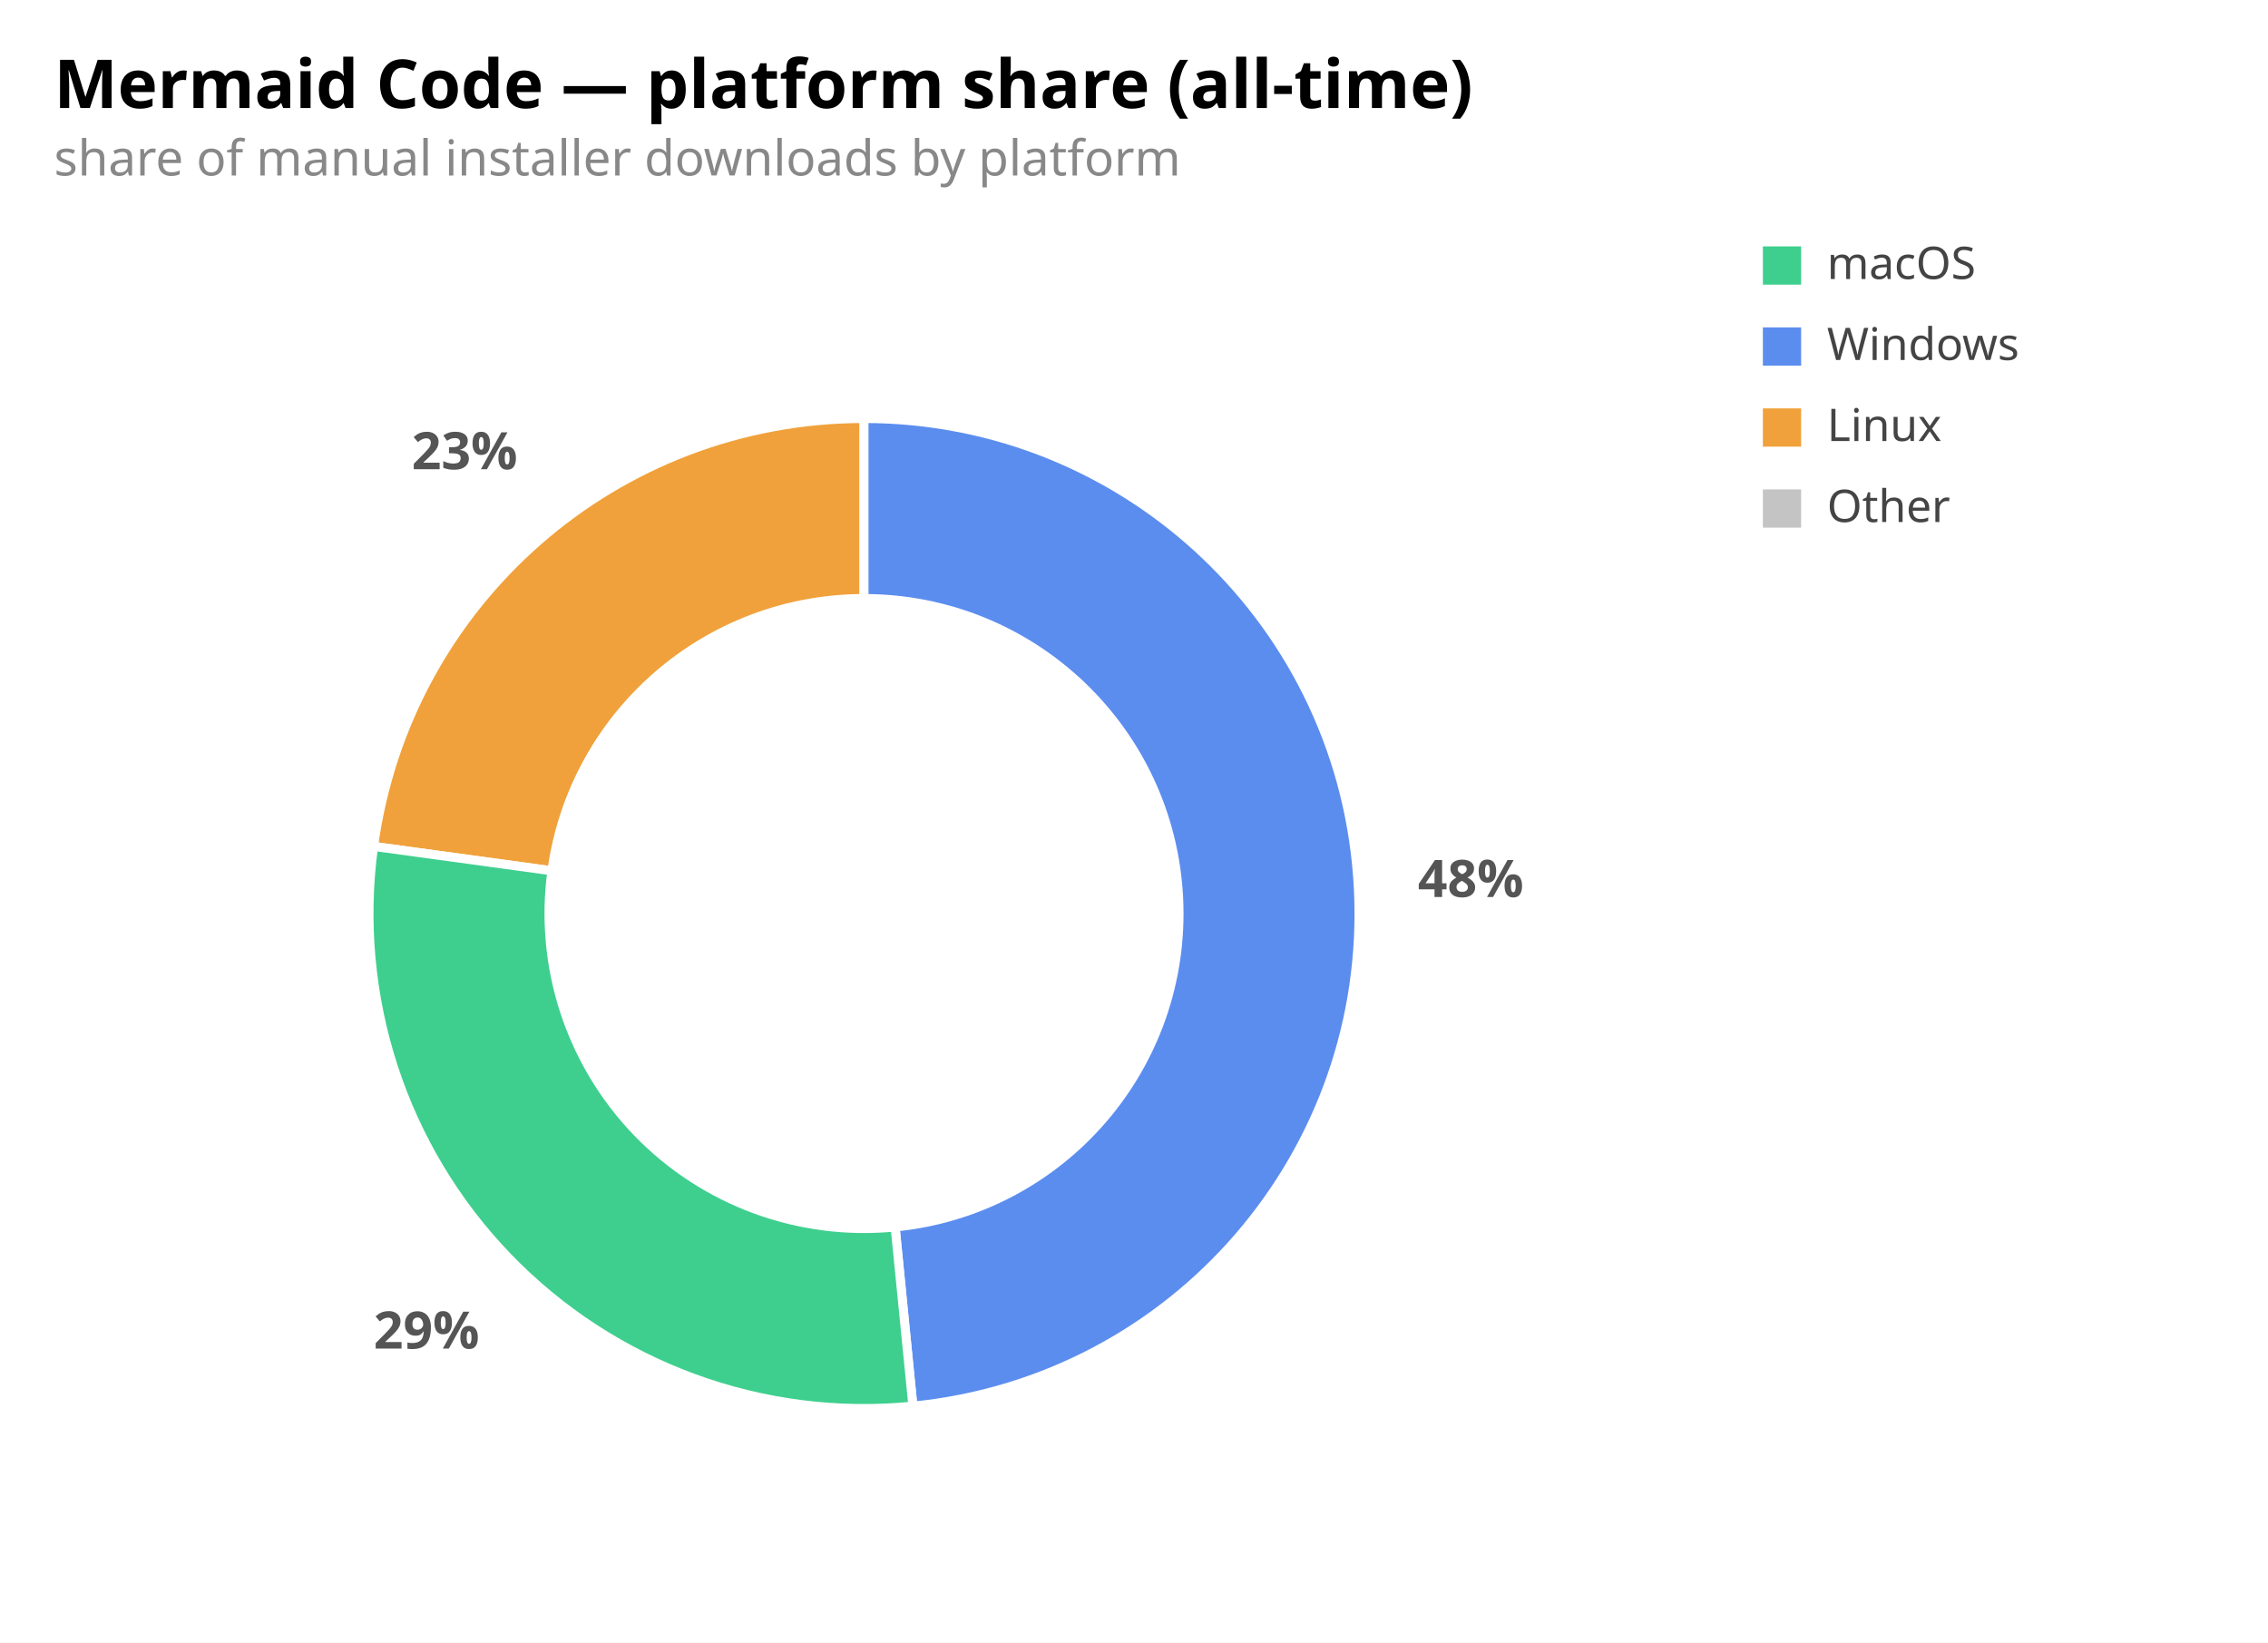
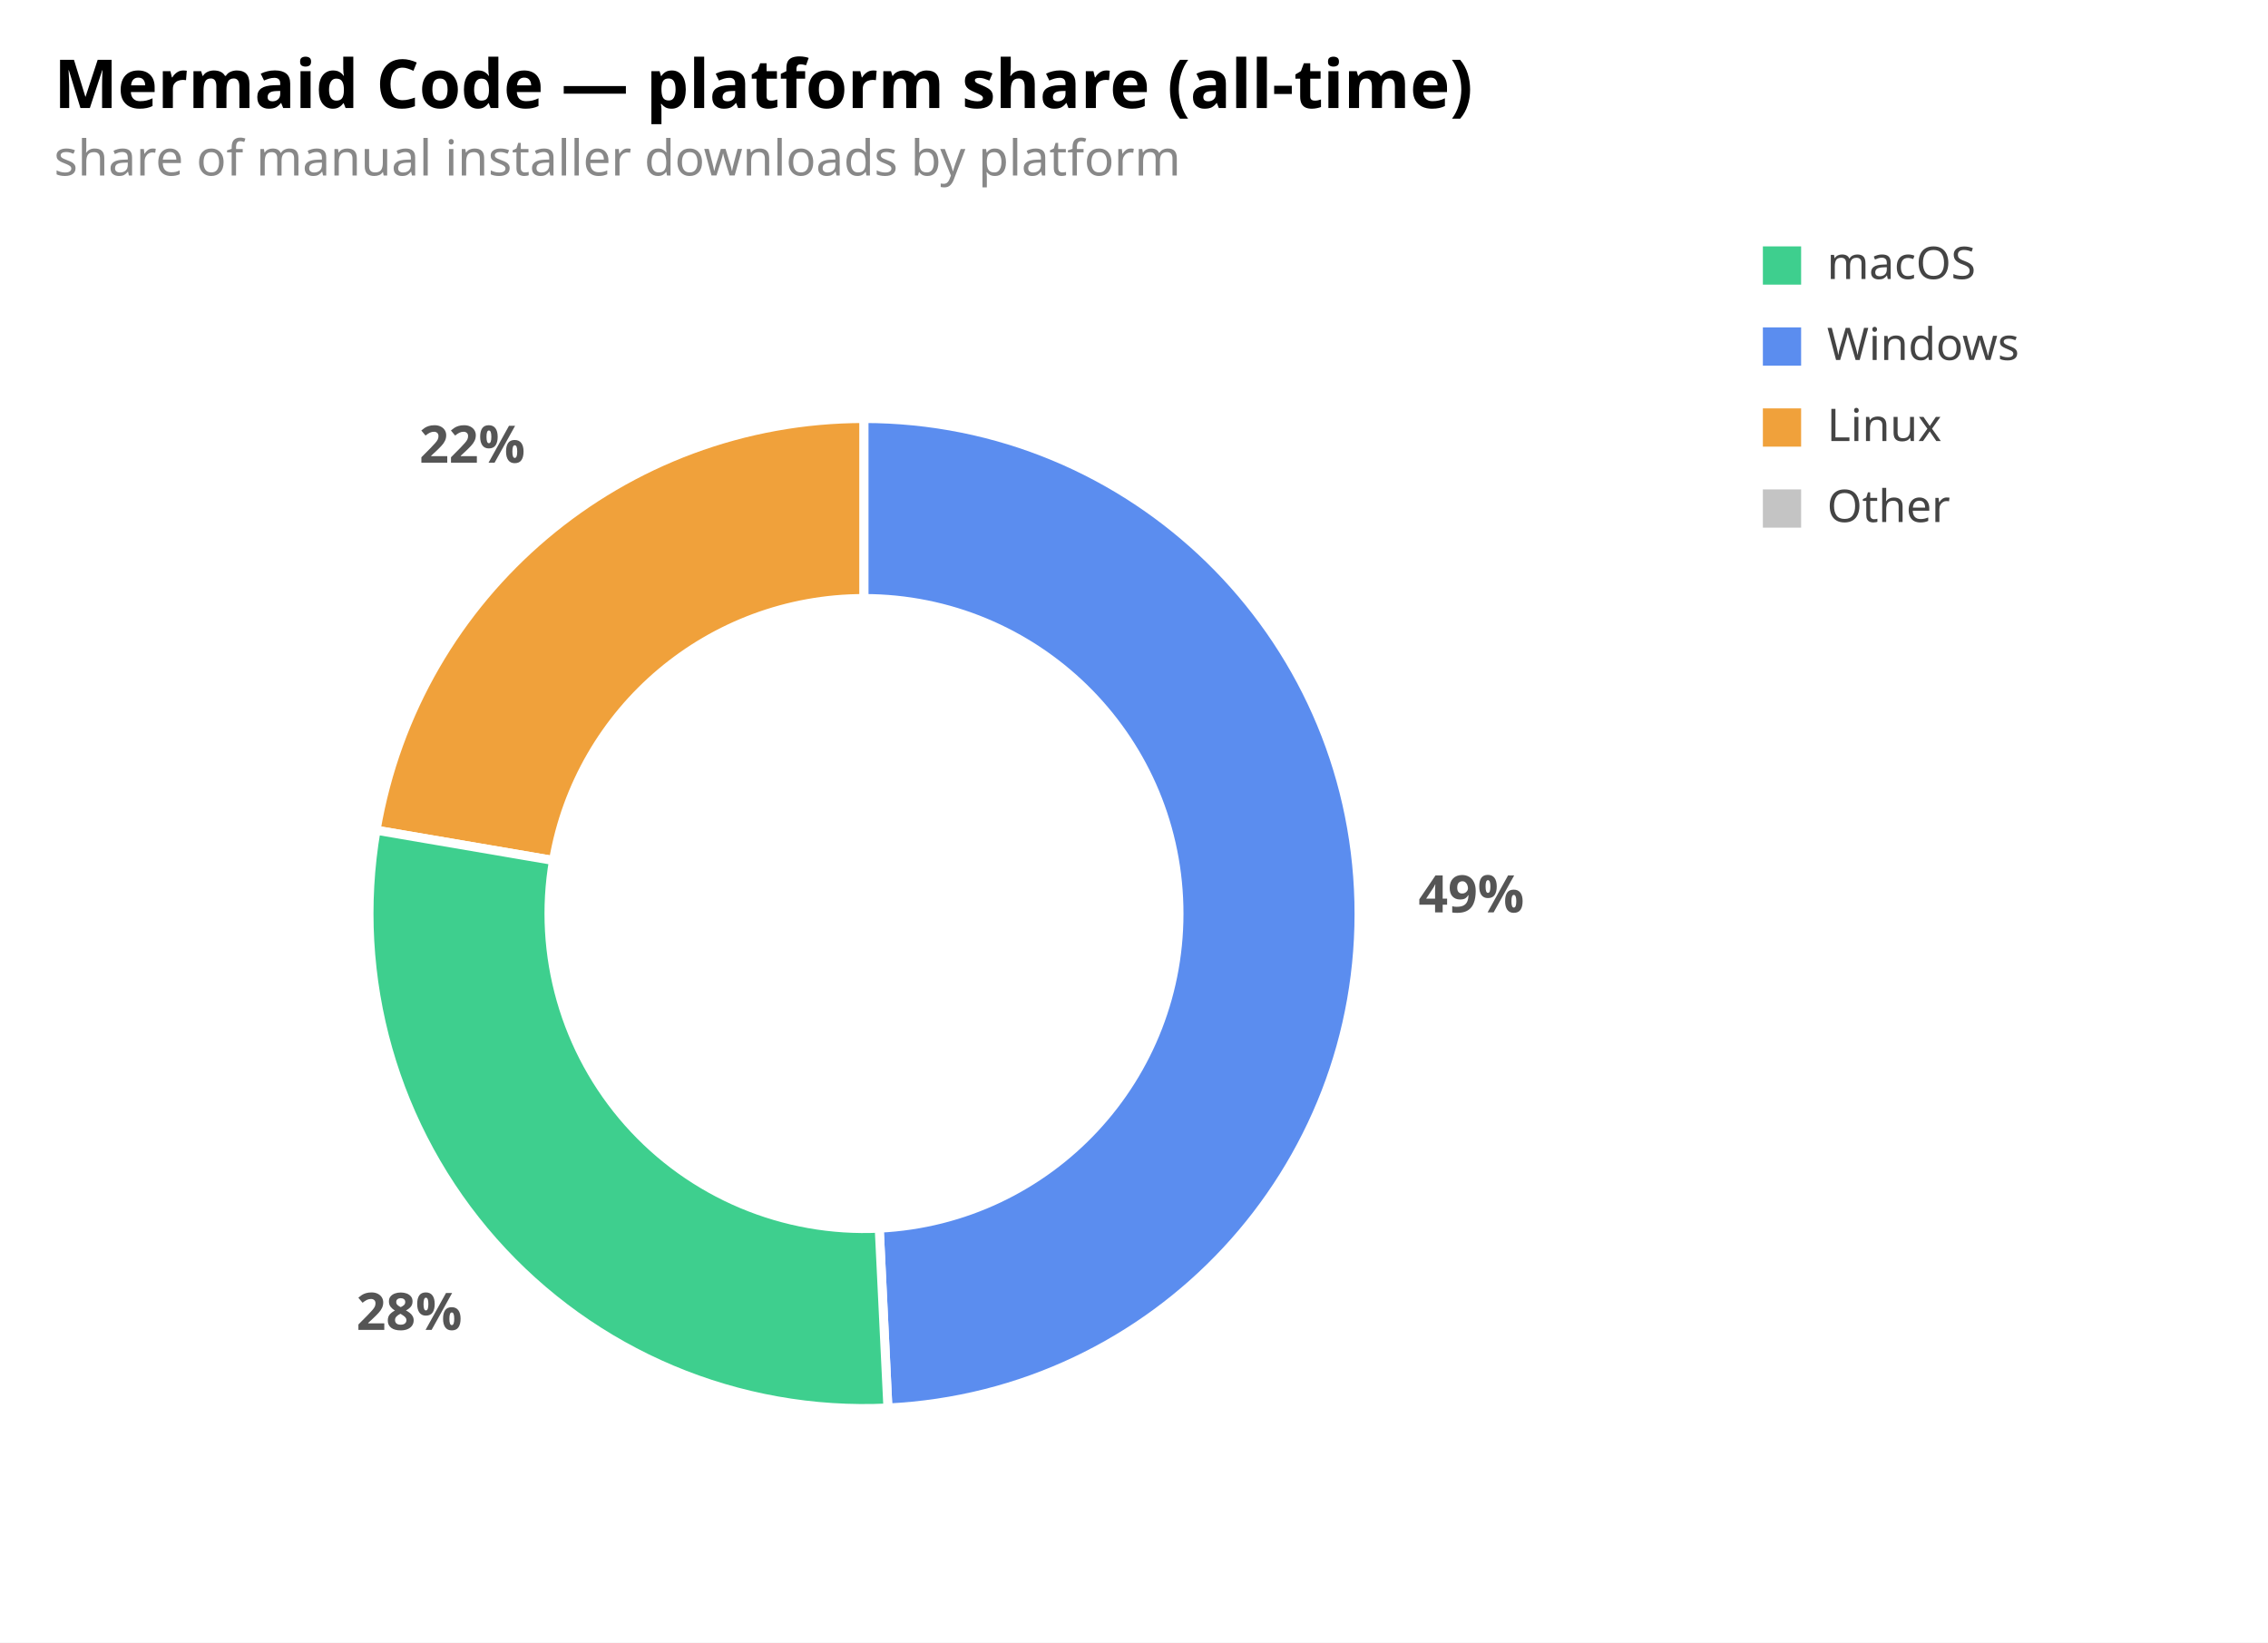
<svg xmlns="http://www.w3.org/2000/svg" version="1.1" class="marks" width="504" height="365" viewBox="0 0 504 365">
  <rect width="504" height="365" fill="white" />
  <g fill="none" stroke-miterlimit="4" transform="translate(12,53)">
    <g class="mark-group role-frame root" role="graphics-object" aria-roledescription="group mark container">
      <g transform="translate(0,0)">
        <path class="background" aria-hidden="true" d="M0,0h360v300h-360Z" />
        <g>
          <g class="mark-arc role-mark layer_0_marks" role="graphics-object" aria-roledescription="arc mark container">
-             <path aria-label="downloads: 58; platform: Linux" role="graphics-symbol" aria-roledescription="arc mark" transform="translate(180,150)" d="M0,-110A110,110,0,0,0,-108.983,-14.92L-69.353,-9.494A70,70,0,0,1,0,-70Z" fill="#f0a13b" stroke="white" stroke-width="2" />
-             <path aria-label="downloads: 123; platform: Windows" role="graphics-symbol" aria-roledescription="arc mark" transform="translate(180,150)" d="M10.867,109.462A110,110,0,0,0,0,-110L0,-70A70,70,0,0,1,6.915,69.658Z" fill="#5b8def" stroke="white" stroke-width="2" />
-             <path aria-label="downloads: 73; platform: macOS" role="graphics-symbol" aria-roledescription="arc mark" transform="translate(180,150)" d="M-108.983,-14.92A110,110,0,0,0,10.867,109.462L6.915,69.658A70,70,0,0,1,-69.353,-9.494Z" fill="#3ecf8e" stroke="white" stroke-width="2" />
+             <path aria-label="downloads: 58; platform: Linux" role="graphics-symbol" aria-roledescription="arc mark" transform="translate(180,150)" d="M0,-110A110,110,0,0,0,-108.43,-18.519L-69.001,-11.785A70,70,0,0,1,0,-70Z" fill="#f0a13b" stroke="white" stroke-width="2" />
+             <path aria-label="downloads: 128; platform: Windows" role="graphics-symbol" aria-roledescription="arc mark" transform="translate(180,150)" d="M5.314,109.872A110,110,0,0,0,0,-110L0,-70A70,70,0,0,1,3.382,69.918Z" fill="#5b8def" stroke="white" stroke-width="2" />
+             <path aria-label="downloads: 74; platform: macOS" role="graphics-symbol" aria-roledescription="arc mark" transform="translate(180,150)" d="M-108.43,-18.519A110,110,0,0,0,5.314,109.872L3.382,69.918A70,70,0,0,1,-69.001,-11.785Z" fill="#3ecf8e" stroke="white" stroke-width="2" />
          </g>
          <g class="mark-text role-mark layer_1_marks" role="graphics-object" aria-roledescription="text mark container">
-             <text aria-label="downloads: 58; platform: Linux; frac: 23%" role="graphics-symbol" aria-roledescription="text mark" text-anchor="middle" transform="translate(91.25015,51.2726)" font-family="sans-serif" font-size="11.5px" font-weight="600" fill="#555" opacity="1">23%</text>
-             <text aria-label="downloads: 123; platform: Windows; frac: 48%" role="graphics-symbol" aria-roledescription="text mark" text-anchor="middle" transform="translate(314.8348,146.3237)" font-family="sans-serif" font-size="11.5px" font-weight="600" fill="#555" opacity="1">48%</text>
-             <text aria-label="downloads: 73; platform: macOS; frac: 29%" role="graphics-symbol" aria-roledescription="text mark" text-anchor="middle" transform="translate(82.78608,246.6721)" font-family="sans-serif" font-size="11.5px" font-weight="600" fill="#555" opacity="1">29%</text>
+             <text aria-label="downloads: 58; platform: Linux; frac: 22%" role="graphics-symbol" aria-roledescription="text mark" text-anchor="middle" transform="translate(92.9463,49.81738)" font-family="sans-serif" font-size="11.5px" font-weight="600" fill="#555" opacity="1">22%</text>
+             <text aria-label="downloads: 128; platform: Windows; frac: 49%" role="graphics-symbol" aria-roledescription="text mark" text-anchor="middle" transform="translate(314.9606,149.7379)" font-family="sans-serif" font-size="11.5px" font-weight="600" fill="#555" opacity="1">49%</text>
+             <text aria-label="downloads: 74; platform: macOS; frac: 28%" role="graphics-symbol" aria-roledescription="text mark" text-anchor="middle" transform="translate(78.95105,242.5216)" font-family="sans-serif" font-size="11.5px" font-weight="600" fill="#555" opacity="1">28%</text>
          </g>
          <g class="mark-group role-legend" role="graphics-symbol" aria-roledescription="legend" aria-label="Symbol legend for fill color with 4 values: macOS, Windows, Linux, Other">
            <g transform="translate(378,0)">
              <path class="background" aria-hidden="true" d="M0,0h72v68h-72Z" pointer-events="none" />
              <g>
                <g class="mark-group role-legend-entry">
                  <g transform="translate(0,0)">
                    <path class="background" aria-hidden="true" d="M0,0h0v0h0Z" pointer-events="none" />
                    <g>
                      <g class="mark-group role-scope" role="graphics-object" aria-roledescription="group mark container">
                        <g transform="translate(0,0)">
                          <path class="background" aria-hidden="true" d="M0,0h72v14h-72Z" pointer-events="none" opacity="1" />
                          <g>
                            <g class="mark-symbol role-legend-symbol" pointer-events="none">
                              <path transform="translate(6,6)" d="M-5,-5h10v10h-10Z" fill="#3ecf8e" stroke="white" stroke-width="1.5" opacity="1" />
                            </g>
                            <g class="mark-text role-legend-label" pointer-events="none">
                              <text text-anchor="start" transform="translate(16,9)" font-family="sans-serif" font-size="10px" fill="#444" opacity="1">macOS</text>
                            </g>
                          </g>
                          <path class="foreground" aria-hidden="true" d="" pointer-events="none" display="none" />
                        </g>
                        <g transform="translate(0,18)">
                          <path class="background" aria-hidden="true" d="M0,0h72v14h-72Z" pointer-events="none" opacity="1" />
                          <g>
                            <g class="mark-symbol role-legend-symbol" pointer-events="none">
                              <path transform="translate(6,6)" d="M-5,-5h10v10h-10Z" fill="#5b8def" stroke="white" stroke-width="1.5" opacity="1" />
                            </g>
                            <g class="mark-text role-legend-label" pointer-events="none">
                              <text text-anchor="start" transform="translate(16,9)" font-family="sans-serif" font-size="10px" fill="#444" opacity="1">Windows</text>
                            </g>
                          </g>
                          <path class="foreground" aria-hidden="true" d="" pointer-events="none" display="none" />
                        </g>
                        <g transform="translate(0,36)">
                          <path class="background" aria-hidden="true" d="M0,0h72v14h-72Z" pointer-events="none" opacity="1" />
                          <g>
                            <g class="mark-symbol role-legend-symbol" pointer-events="none">
                              <path transform="translate(6,6)" d="M-5,-5h10v10h-10Z" fill="#f0a13b" stroke="white" stroke-width="1.5" opacity="1" />
                            </g>
                            <g class="mark-text role-legend-label" pointer-events="none">
                              <text text-anchor="start" transform="translate(16,9)" font-family="sans-serif" font-size="10px" fill="#444" opacity="1">Linux</text>
                            </g>
                          </g>
                          <path class="foreground" aria-hidden="true" d="" pointer-events="none" display="none" />
                        </g>
                        <g transform="translate(0,54)">
                          <path class="background" aria-hidden="true" d="M0,0h72v14h-72Z" pointer-events="none" opacity="1" />
                          <g>
                            <g class="mark-symbol role-legend-symbol" pointer-events="none">
                              <path transform="translate(6,6)" d="M-5,-5h10v10h-10Z" fill="#c4c4c4" stroke="white" stroke-width="1.5" opacity="1" />
                            </g>
                            <g class="mark-text role-legend-label" pointer-events="none">
                              <text text-anchor="start" transform="translate(16,9)" font-family="sans-serif" font-size="10px" fill="#444" opacity="1">Other</text>
                            </g>
                          </g>
                          <path class="foreground" aria-hidden="true" d="" pointer-events="none" display="none" />
                        </g>
                      </g>
                    </g>
                    <path class="foreground" aria-hidden="true" d="" pointer-events="none" display="none" />
                  </g>
                </g>
              </g>
              <path class="foreground" aria-hidden="true" d="" pointer-events="none" display="none" />
            </g>
          </g>
          <g class="mark-group role-title">
            <g transform="translate(0,-41)">
              <path class="background" aria-hidden="true" d="M0,0h0v0h0Z" pointer-events="none" />
              <g>
                <g class="mark-text role-title-text" role="graphics-symbol" aria-roledescription="title" aria-label="Title text 'Mermaid Code — platform share (all-time)'" pointer-events="none">
                  <text text-anchor="start" transform="translate(0,12)" font-family="sans-serif" font-size="15px" font-weight="600" fill="#000" opacity="1">Mermaid Code — platform share (all-time)</text>
                </g>
                <g class="mark-text role-title-subtitle" role="graphics-symbol" aria-roledescription="subtitle" aria-label="Subtitle text 'share of manual installer downloads by platform'" pointer-events="none">
                  <text text-anchor="start" transform="translate(0,27)" font-family="sans-serif" font-size="11px" fill="#888" opacity="1">share of manual installer downloads by platform</text>
                </g>
              </g>
              <path class="foreground" aria-hidden="true" d="" pointer-events="none" display="none" />
            </g>
          </g>
        </g>
        <path class="foreground" aria-hidden="true" d="" display="none" />
      </g>
    </g>
  </g>
</svg>
